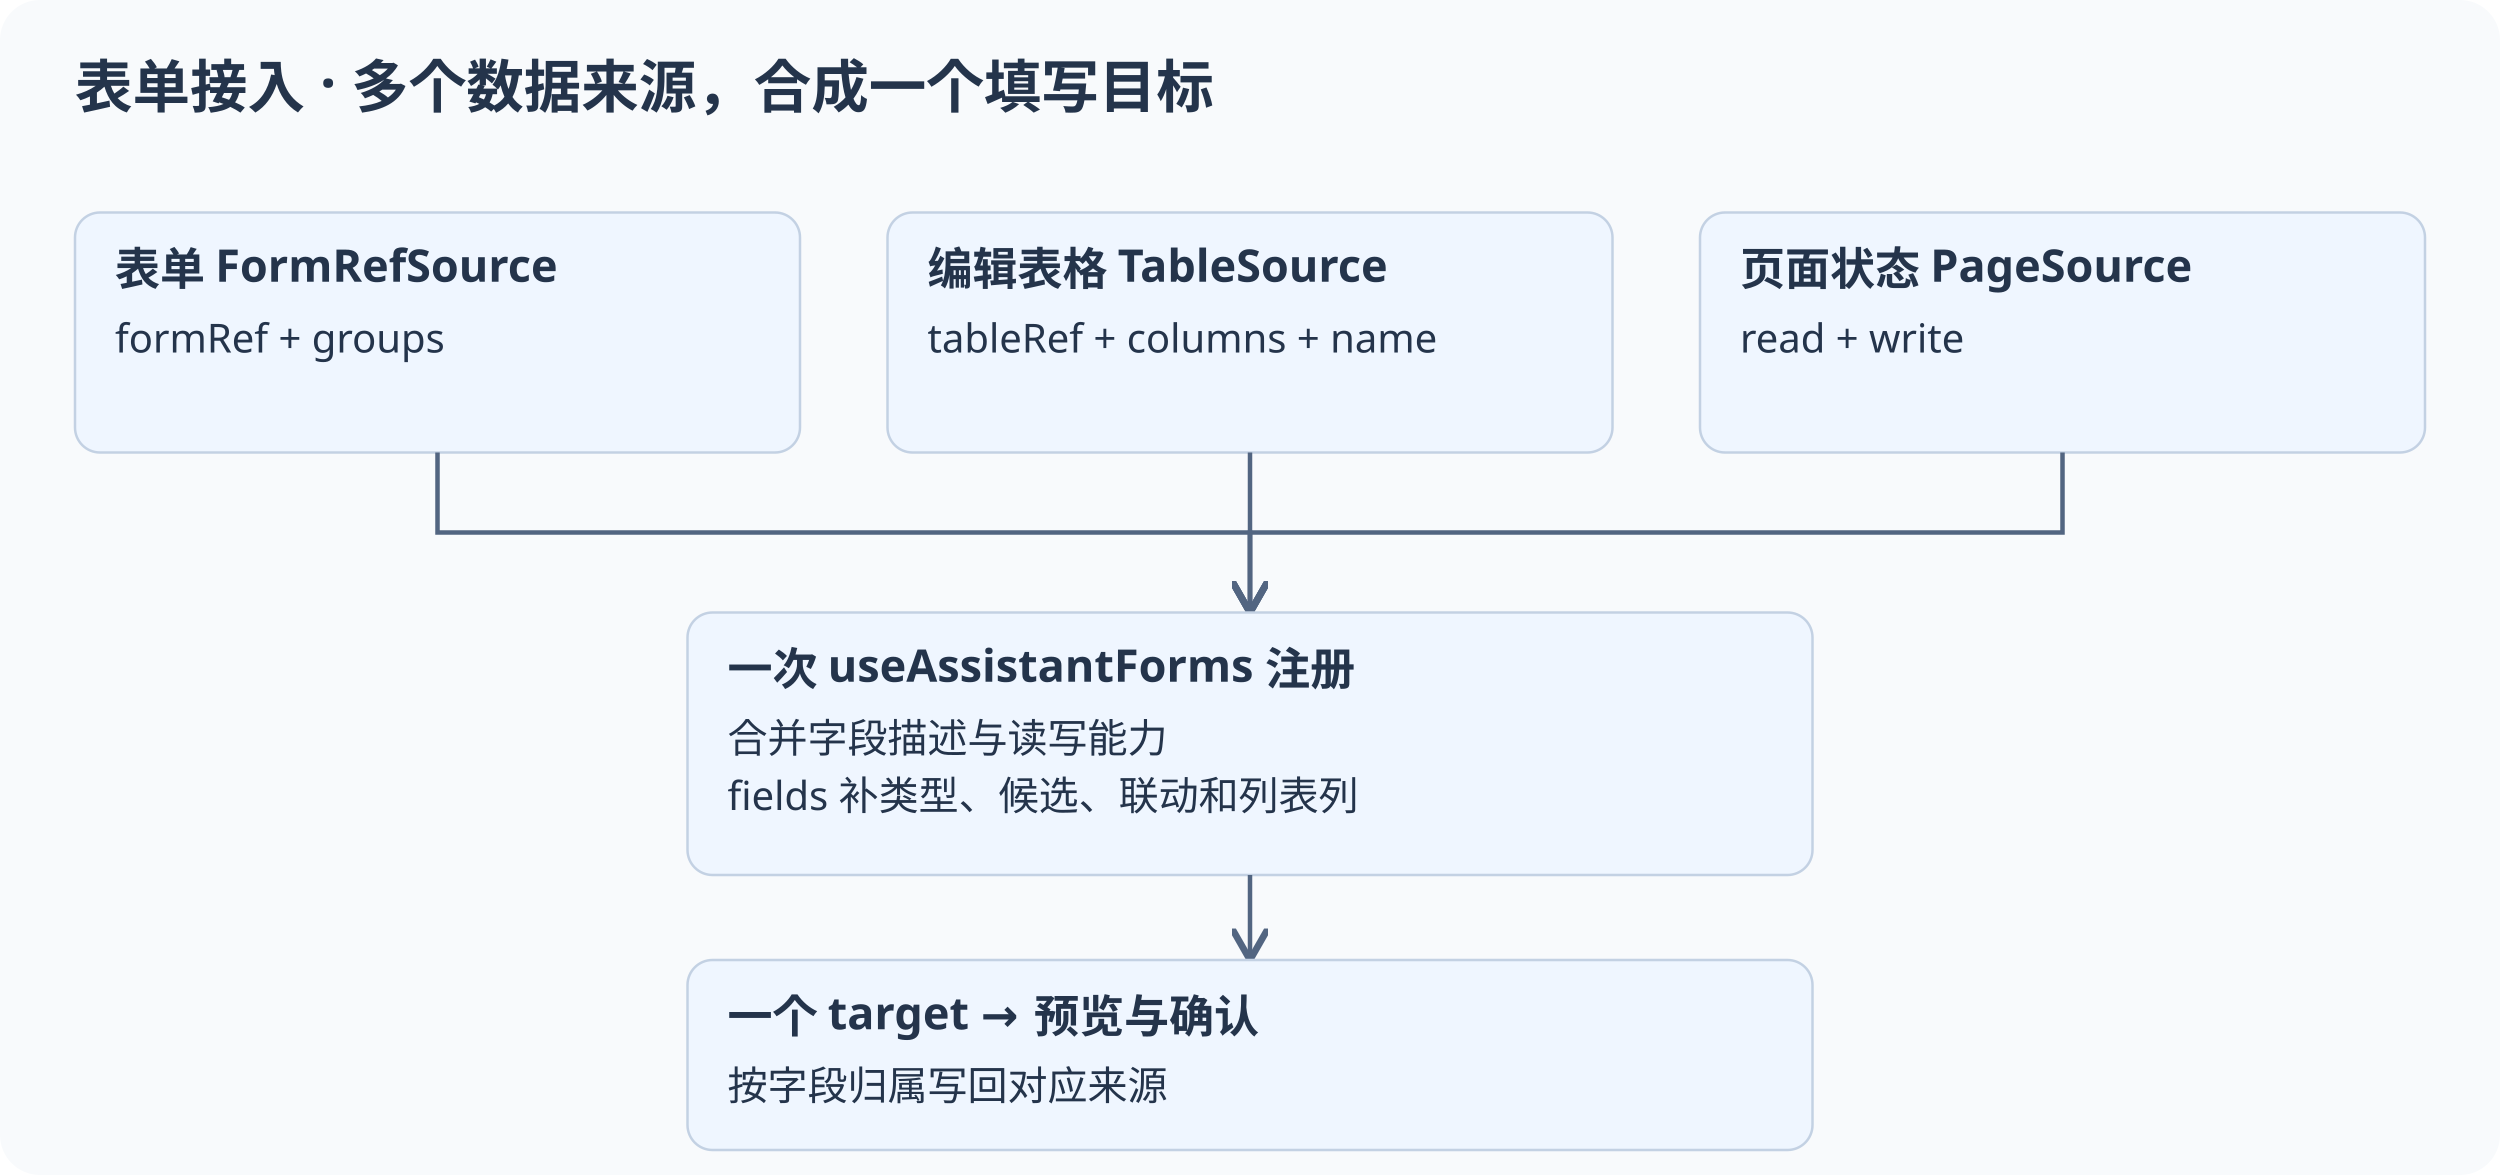
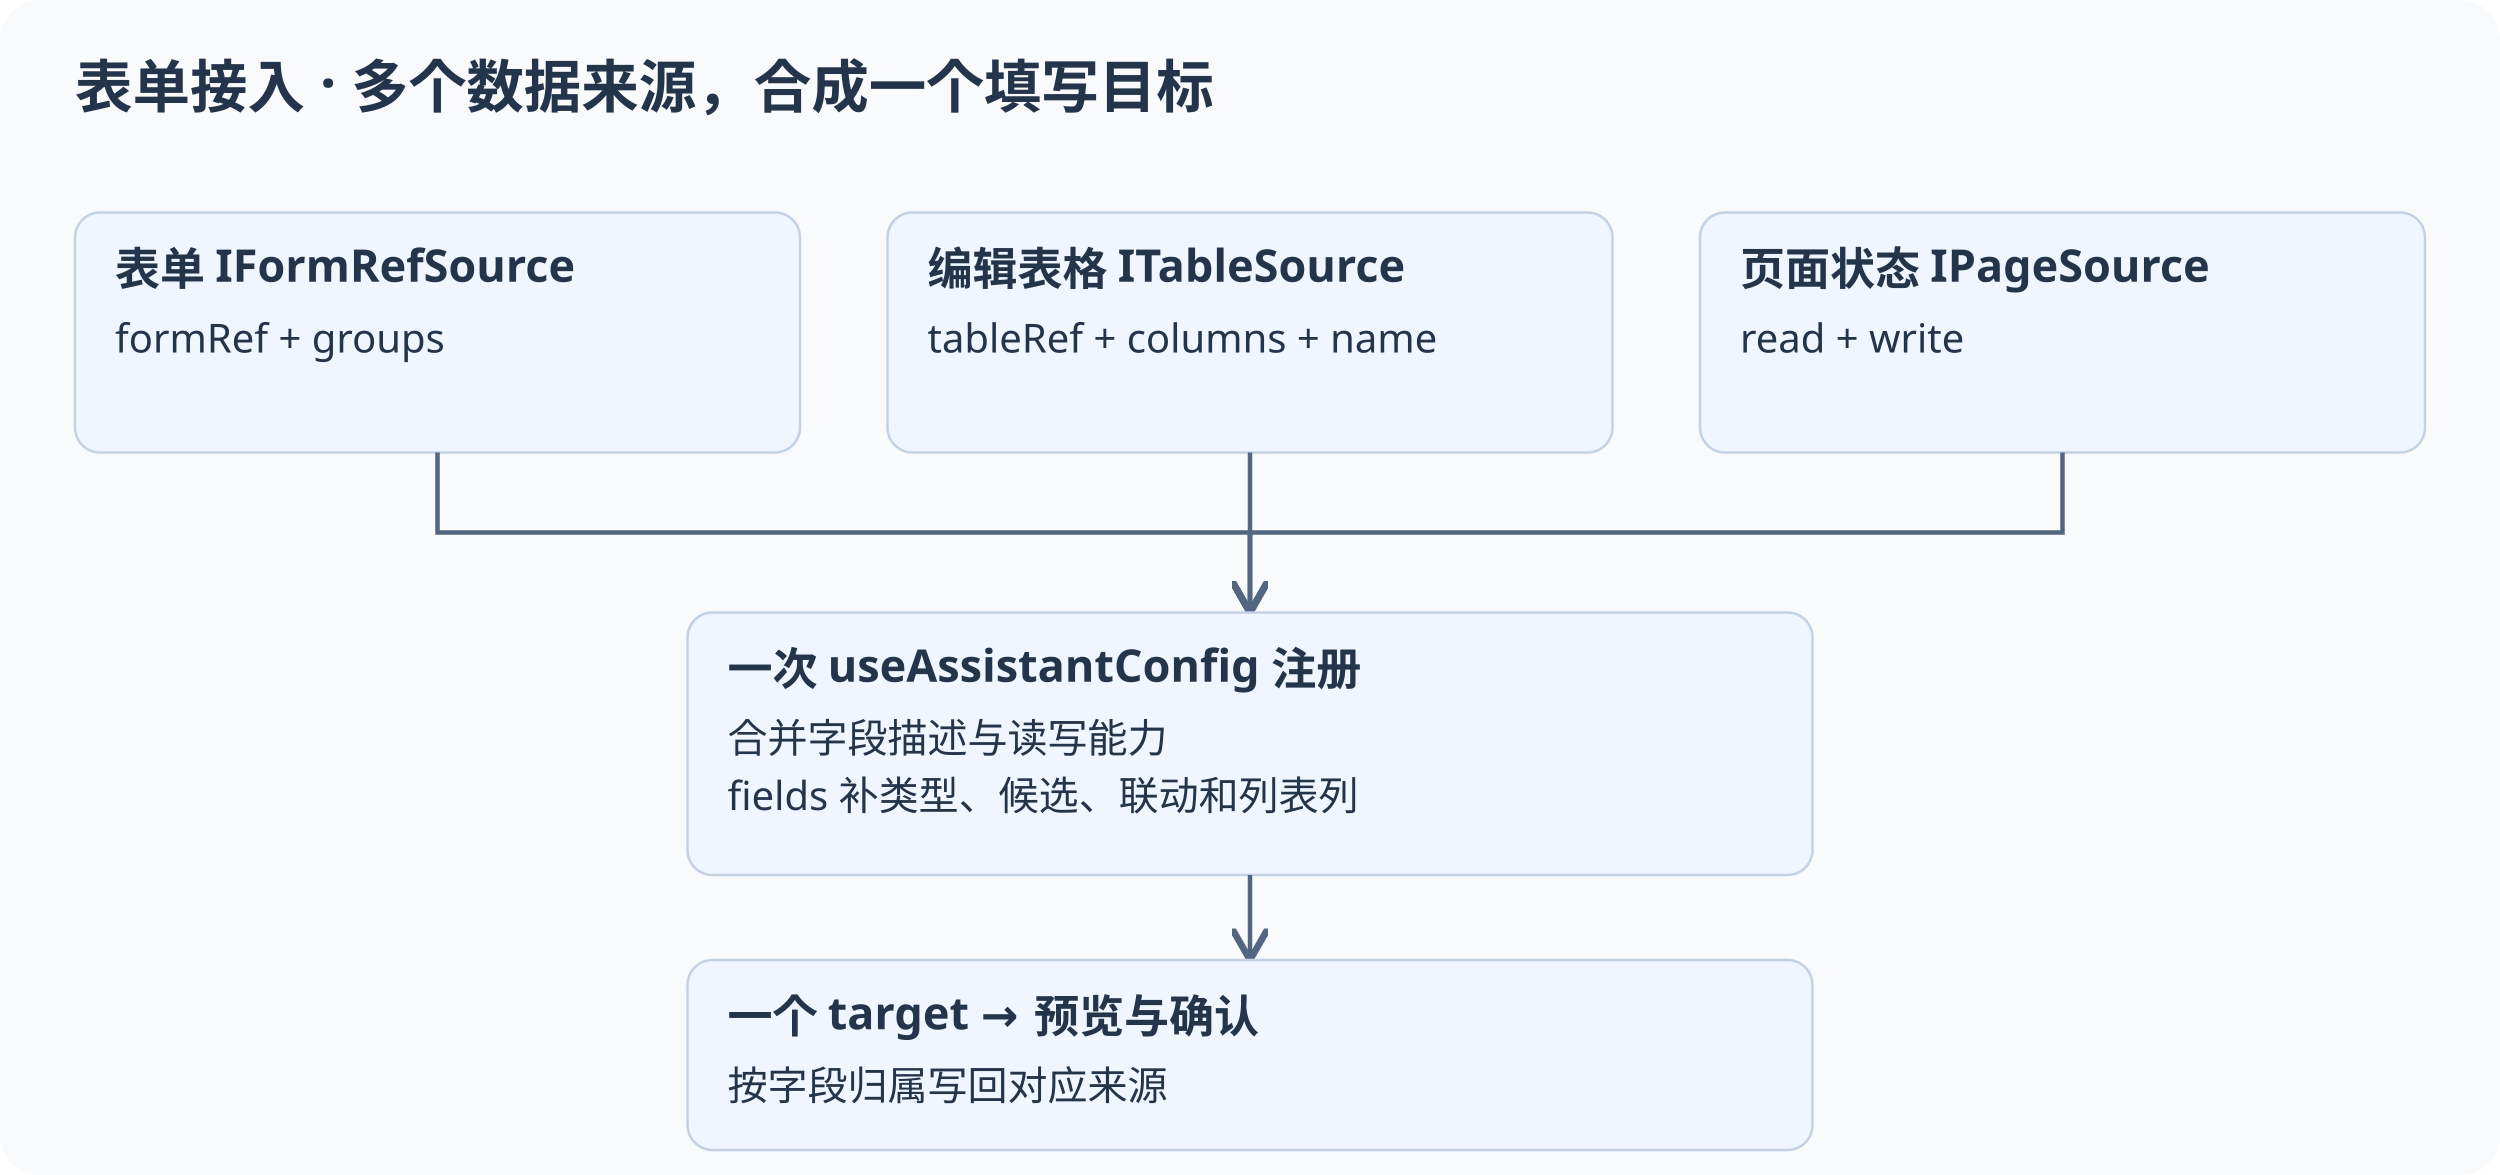
<svg xmlns="http://www.w3.org/2000/svg" width="1000" height="470" viewBox="0 0 1000 470" role="img" aria-labelledby="title">
  <defs>
    <marker id="a" markerWidth="8" markerHeight="8" refX="7" refY="4" orient="auto">
      <path d="M0 0L7 4L0 8" fill="none" stroke="#526581" stroke-width="1.5" />
    </marker>
  </defs>
  <style>text{font-family:system-ui,"Microsoft YaHei",sans-serif;fill:#24344b}.title{font-size:23px;font-weight:700}.head{font-size:18px;font-weight:650}.body{font-size:16px}.note{font-size:14px;fill:#526581}</style>
  <rect width="1000" height="470" rx="16" fill="#f8fafc" />
  <text x="30" y="43" class="title">表单接入 · 多个数据来源，合成一个填写目标</text>
  <rect x="30" y="85" width="290" height="96" rx="10" fill="#eff6ff" stroke="#c3d1e3" />
-   <text x="46" y="114" class="head">表单 FormRefSource</text>
+   <text x="46" y="114" class="head">表单 IFormRefSource</text>
  <text x="46" y="141" class="body">formRef + groups</text>
  <path d="M175 181V213H500V245" fill="none" stroke="#526581" stroke-width="1.8" marker-end="url(#a)" />
  <rect x="355" y="85" width="290" height="96" rx="10" fill="#eff6ff" stroke="#c3d1e3" />
-   <text x="371" y="114" class="head">编辑表格 TableSource</text>
+   <text x="371" y="114" class="head">编辑表格 ITableSource</text>
  <text x="371" y="141" class="body">tableRef + columns + name</text>
  <path d="M500 181V213H500V245" fill="none" stroke="#526581" stroke-width="1.8" marker-end="url(#a)" />
  <rect x="680" y="85" width="290" height="96" rx="10" fill="#eff6ff" stroke="#c3d1e3" />
-   <text x="696" y="114" class="head">页面状态 PageSource</text>
+   <text x="696" y="114" class="head">页面状态 IPageSource</text>
  <text x="696" y="141" class="body">read + write</text>
  <path d="M825 181V213H500V245" fill="none" stroke="#526581" stroke-width="1.8" marker-end="url(#a)" />
  <rect x="275" y="245" width="450" height="105" rx="10" fill="#eff6ff" stroke="#c3d1e3" />
-   <text x="291" y="274" class="head">一次 useAssistantForms 注册</text>
+   <text x="291" y="274" class="head">一次 useAssistantConfig 注册</text>
  <text x="291" y="301" class="body">合并字段描述与读写能力</text>
  <text x="291" y="324" class="body">fields 补类型、候选、联动和列表列</text>
  <path d="M500 350V384" fill="none" stroke="#526581" stroke-width="1.8" marker-end="url(#a)" />
  <rect x="275" y="384" width="450" height="76" rx="10" fill="#eff6ff" stroke="#c3d1e3" />
  <text x="291" y="413" class="head">一个 target → 预览与确认</text>
  <text x="291" y="440" class="body">按字段归属写回对应来源</text>
</svg>
